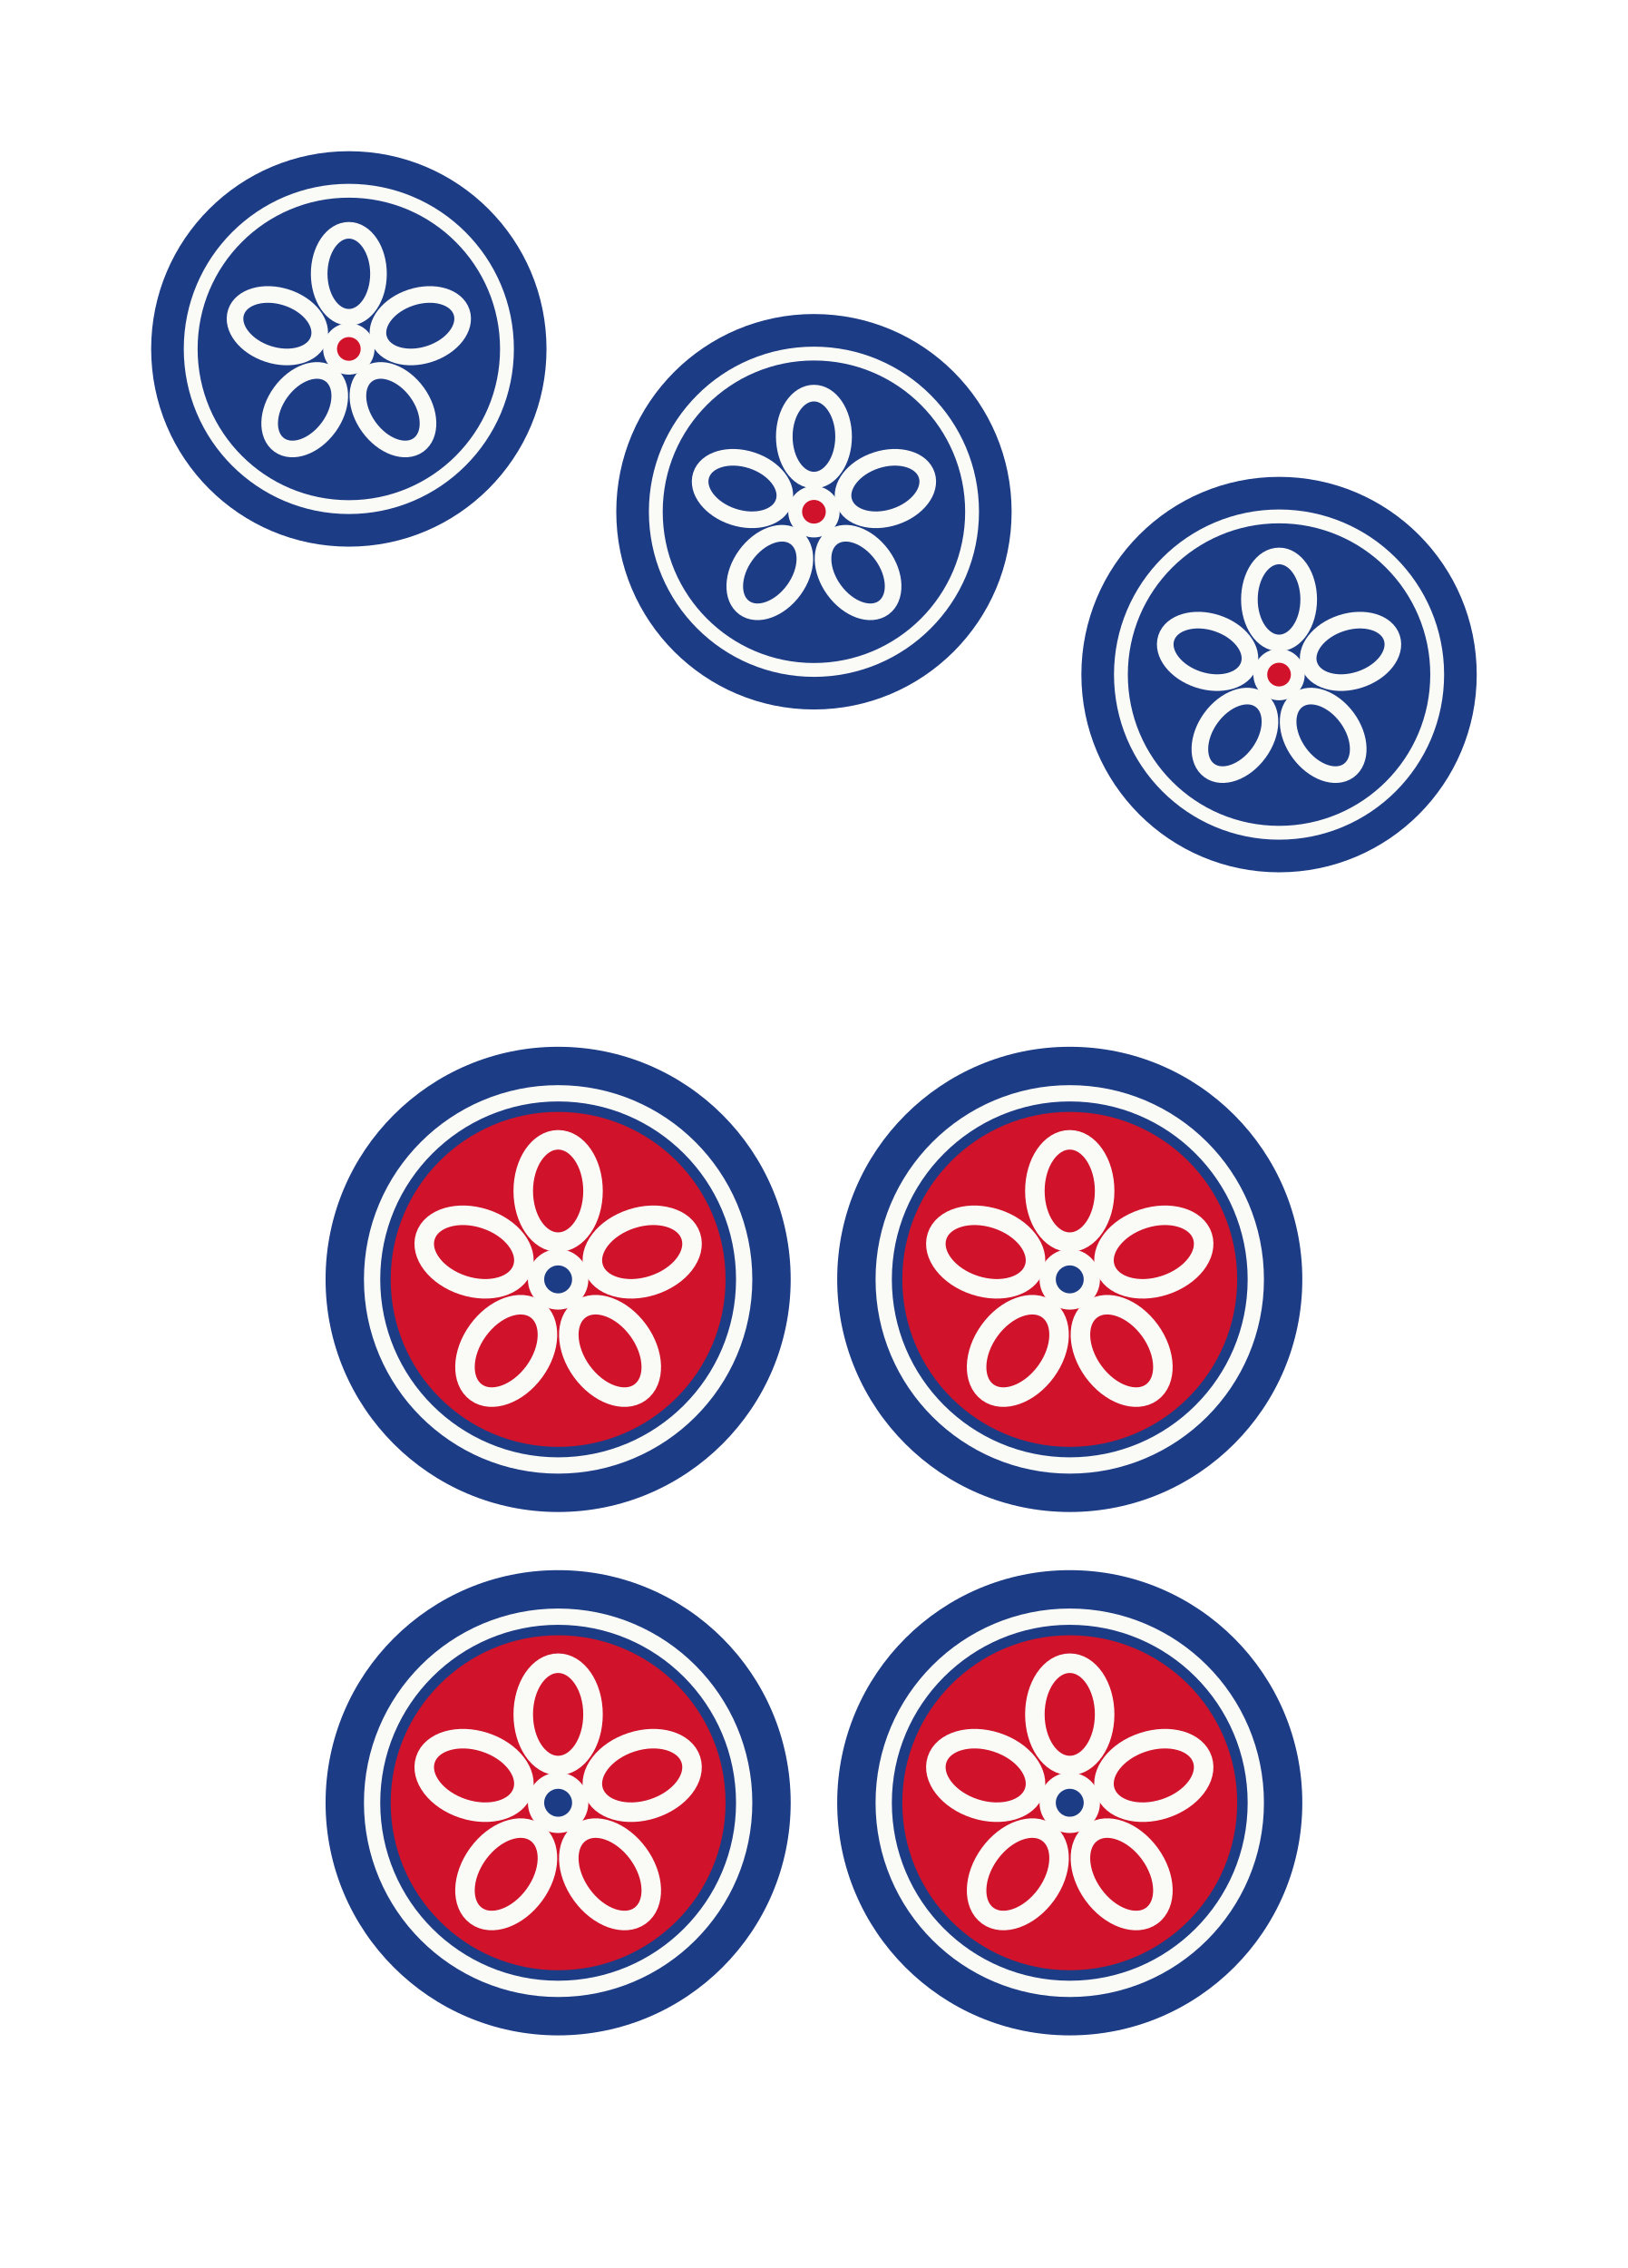
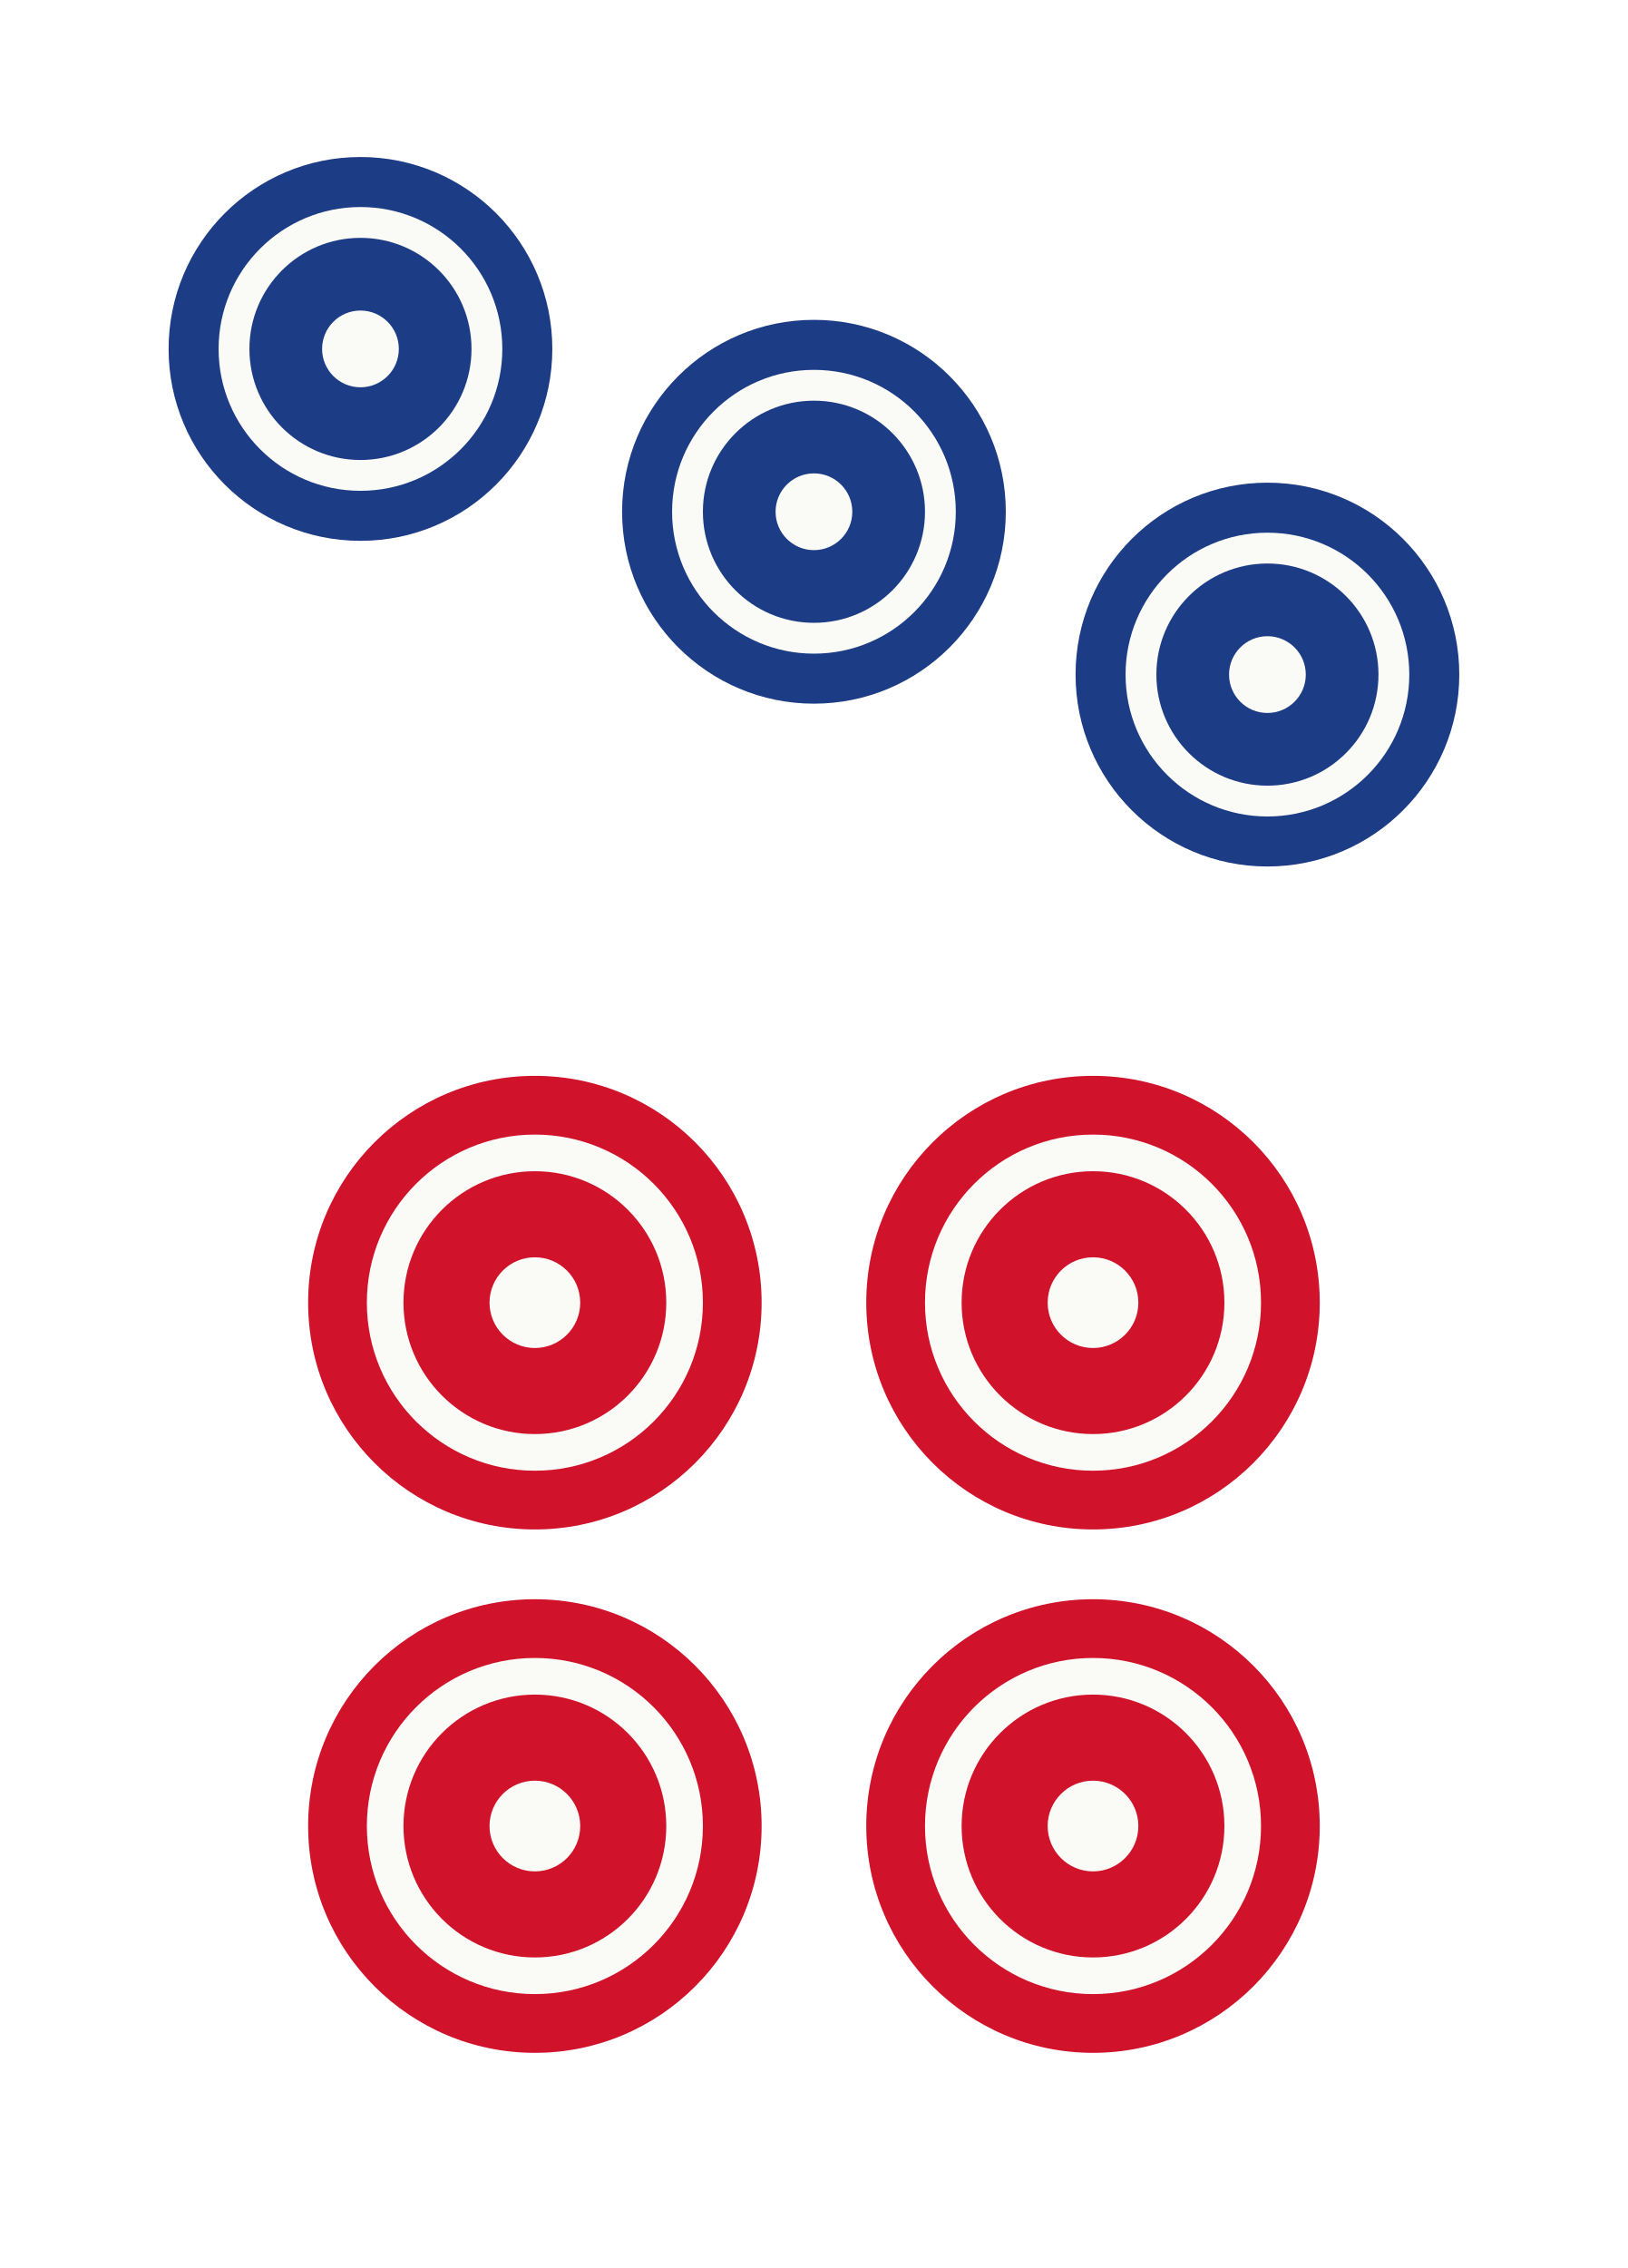
<svg xmlns="http://www.w3.org/2000/svg" viewBox="0 0 280 390" width="280" height="390">
-   <circle cx="60" cy="60" r="34" fill="#1c3c86" />
-   <circle cx="60" cy="60" r="27.20" fill="none" stroke="#fafaf6" stroke-width="2.38" />
-   <ellipse cx="60.00" cy="47.08" rx="5.10" ry="7.48" transform="rotate(0 60.00 47.08)" fill="none" stroke="#fafaf6" stroke-width="2.86" />
-   <ellipse cx="72.29" cy="56.01" rx="5.10" ry="7.48" transform="rotate(72 72.29 56.01)" fill="none" stroke="#fafaf6" stroke-width="2.86" />
-   <ellipse cx="67.59" cy="70.45" rx="5.10" ry="7.48" transform="rotate(144 67.59 70.45)" fill="none" stroke="#fafaf6" stroke-width="2.86" />
-   <ellipse cx="52.41" cy="70.45" rx="5.10" ry="7.48" transform="rotate(216 52.41 70.45)" fill="none" stroke="#fafaf6" stroke-width="2.86" />
-   <ellipse cx="47.71" cy="56.01" rx="5.10" ry="7.48" transform="rotate(288 47.71 56.01)" fill="none" stroke="#fafaf6" stroke-width="2.86" />
-   <circle cx="60" cy="60" r="4.42" fill="#fafaf6" />
-   <circle cx="60" cy="60" r="2.04" fill="#d0122a" />
-   <circle cx="140" cy="88" r="34" fill="#1c3c86" />
-   <circle cx="140" cy="88" r="27.20" fill="none" stroke="#fafaf6" stroke-width="2.38" />
-   <ellipse cx="140.00" cy="75.08" rx="5.10" ry="7.48" transform="rotate(0 140.00 75.08)" fill="none" stroke="#fafaf6" stroke-width="2.86" />
-   <ellipse cx="152.29" cy="84.01" rx="5.10" ry="7.48" transform="rotate(72 152.29 84.01)" fill="none" stroke="#fafaf6" stroke-width="2.86" />
-   <ellipse cx="147.59" cy="98.45" rx="5.10" ry="7.48" transform="rotate(144 147.59 98.45)" fill="none" stroke="#fafaf6" stroke-width="2.86" />
-   <ellipse cx="132.41" cy="98.45" rx="5.10" ry="7.48" transform="rotate(216 132.41 98.45)" fill="none" stroke="#fafaf6" stroke-width="2.86" />
-   <ellipse cx="127.71" cy="84.01" rx="5.10" ry="7.48" transform="rotate(288 127.71 84.01)" fill="none" stroke="#fafaf6" stroke-width="2.86" />
-   <circle cx="140" cy="88" r="4.42" fill="#fafaf6" />
-   <circle cx="140" cy="88" r="2.04" fill="#d0122a" />
-   <circle cx="220" cy="116" r="34" fill="#1c3c86" />
-   <circle cx="220" cy="116" r="27.20" fill="none" stroke="#fafaf6" stroke-width="2.38" />
-   <ellipse cx="220.00" cy="103.08" rx="5.10" ry="7.48" transform="rotate(0 220.00 103.08)" fill="none" stroke="#fafaf6" stroke-width="2.86" />
-   <ellipse cx="232.29" cy="112.01" rx="5.10" ry="7.48" transform="rotate(72 232.29 112.01)" fill="none" stroke="#fafaf6" stroke-width="2.86" />
-   <ellipse cx="227.59" cy="126.45" rx="5.10" ry="7.48" transform="rotate(144 227.59 126.45)" fill="none" stroke="#fafaf6" stroke-width="2.86" />
-   <ellipse cx="212.41" cy="126.45" rx="5.10" ry="7.48" transform="rotate(216 212.41 126.45)" fill="none" stroke="#fafaf6" stroke-width="2.86" />
-   <ellipse cx="207.71" cy="112.01" rx="5.10" ry="7.48" transform="rotate(288 207.71 112.01)" fill="none" stroke="#fafaf6" stroke-width="2.86" />
-   <circle cx="220" cy="116" r="4.42" fill="#fafaf6" />
-   <circle cx="220" cy="116" r="2.04" fill="#d0122a" />
-   <circle cx="96" cy="220" r="40" fill="#1c3c86" />
-   <circle cx="96" cy="220" r="32.00" fill="none" stroke="#fafaf6" stroke-width="2.80" />
-   <circle cx="96" cy="220" r="28.80" fill="#d0122a" />
-   <ellipse cx="96.00" cy="204.80" rx="6.00" ry="8.80" transform="rotate(0 96.00 204.80)" fill="none" stroke="#fafaf6" stroke-width="3.36" />
-   <ellipse cx="110.46" cy="215.30" rx="6.00" ry="8.80" transform="rotate(72 110.46 215.30)" fill="none" stroke="#fafaf6" stroke-width="3.36" />
-   <ellipse cx="104.93" cy="232.30" rx="6.00" ry="8.80" transform="rotate(144 104.93 232.30)" fill="none" stroke="#fafaf6" stroke-width="3.36" />
-   <ellipse cx="87.07" cy="232.30" rx="6.00" ry="8.80" transform="rotate(216 87.07 232.30)" fill="none" stroke="#fafaf6" stroke-width="3.36" />
-   <ellipse cx="81.54" cy="215.30" rx="6.00" ry="8.80" transform="rotate(288 81.54 215.30)" fill="none" stroke="#fafaf6" stroke-width="3.36" />
-   <circle cx="96" cy="220" r="5.20" fill="#fafaf6" />
-   <circle cx="96" cy="220" r="2.40" fill="#1c3c86" />
-   <circle cx="184" cy="220" r="40" fill="#1c3c86" />
-   <circle cx="184" cy="220" r="32.00" fill="none" stroke="#fafaf6" stroke-width="2.80" />
-   <circle cx="184" cy="220" r="28.80" fill="#d0122a" />
-   <ellipse cx="184.00" cy="204.80" rx="6.00" ry="8.80" transform="rotate(0 184.00 204.80)" fill="none" stroke="#fafaf6" stroke-width="3.36" />
-   <ellipse cx="198.46" cy="215.30" rx="6.00" ry="8.80" transform="rotate(72 198.46 215.30)" fill="none" stroke="#fafaf6" stroke-width="3.36" />
-   <ellipse cx="192.93" cy="232.30" rx="6.00" ry="8.80" transform="rotate(144 192.93 232.30)" fill="none" stroke="#fafaf6" stroke-width="3.36" />
-   <ellipse cx="175.07" cy="232.30" rx="6.00" ry="8.80" transform="rotate(216 175.07 232.30)" fill="none" stroke="#fafaf6" stroke-width="3.36" />
-   <ellipse cx="169.54" cy="215.30" rx="6.00" ry="8.80" transform="rotate(288 169.54 215.30)" fill="none" stroke="#fafaf6" stroke-width="3.36" />
-   <circle cx="184" cy="220" r="5.20" fill="#fafaf6" />
-   <circle cx="184" cy="220" r="2.40" fill="#1c3c86" />
-   <circle cx="96" cy="310" r="40" fill="#1c3c86" />
-   <circle cx="96" cy="310" r="32.00" fill="none" stroke="#fafaf6" stroke-width="2.80" />
-   <circle cx="96" cy="310" r="28.80" fill="#d0122a" />
-   <ellipse cx="96.00" cy="294.80" rx="6.00" ry="8.80" transform="rotate(0 96.00 294.80)" fill="none" stroke="#fafaf6" stroke-width="3.36" />
-   <ellipse cx="110.46" cy="305.30" rx="6.00" ry="8.80" transform="rotate(72 110.46 305.30)" fill="none" stroke="#fafaf6" stroke-width="3.36" />
-   <ellipse cx="104.93" cy="322.30" rx="6.00" ry="8.80" transform="rotate(144 104.93 322.30)" fill="none" stroke="#fafaf6" stroke-width="3.36" />
-   <ellipse cx="87.07" cy="322.30" rx="6.00" ry="8.80" transform="rotate(216 87.07 322.30)" fill="none" stroke="#fafaf6" stroke-width="3.36" />
-   <ellipse cx="81.54" cy="305.30" rx="6.00" ry="8.80" transform="rotate(288 81.54 305.30)" fill="none" stroke="#fafaf6" stroke-width="3.36" />
-   <circle cx="96" cy="310" r="5.20" fill="#fafaf6" />
-   <circle cx="96" cy="310" r="2.40" fill="#1c3c86" />
-   <circle cx="184" cy="310" r="40" fill="#1c3c86" />
-   <circle cx="184" cy="310" r="32.00" fill="none" stroke="#fafaf6" stroke-width="2.80" />
-   <circle cx="184" cy="310" r="28.80" fill="#d0122a" />
-   <ellipse cx="184.00" cy="294.80" rx="6.00" ry="8.80" transform="rotate(0 184.00 294.80)" fill="none" stroke="#fafaf6" stroke-width="3.36" />
-   <ellipse cx="198.46" cy="305.30" rx="6.00" ry="8.80" transform="rotate(72 198.46 305.30)" fill="none" stroke="#fafaf6" stroke-width="3.36" />
-   <ellipse cx="192.93" cy="322.30" rx="6.00" ry="8.80" transform="rotate(144 192.93 322.30)" fill="none" stroke="#fafaf6" stroke-width="3.36" />
-   <ellipse cx="175.07" cy="322.30" rx="6.00" ry="8.80" transform="rotate(216 175.07 322.30)" fill="none" stroke="#fafaf6" stroke-width="3.36" />
-   <ellipse cx="169.54" cy="305.30" rx="6.00" ry="8.80" transform="rotate(288 169.54 305.30)" fill="none" stroke="#fafaf6" stroke-width="3.36" />
-   <circle cx="184" cy="310" r="5.20" fill="#fafaf6" />
-   <circle cx="184" cy="310" r="2.40" fill="#1c3c86" />
+   <circle cx="62" cy="60" r="33" fill="#1c3c86" />
+   <circle cx="62" cy="60" r="24.4" fill="#fafaf6" />
+   <circle cx="62" cy="60" r="19.1" fill="#1c3c86" />
+   <circle cx="62" cy="60" r="6.6" fill="#fafaf6" />
+   <circle cx="140" cy="88" r="33" fill="#1c3c86" />
+   <circle cx="140" cy="88" r="24.4" fill="#fafaf6" />
+   <circle cx="140" cy="88" r="19.1" fill="#1c3c86" />
+   <circle cx="140" cy="88" r="6.6" fill="#fafaf6" />
+   <circle cx="218" cy="116" r="33" fill="#1c3c86" />
+   <circle cx="218" cy="116" r="24.4" fill="#fafaf6" />
+   <circle cx="218" cy="116" r="19.1" fill="#1c3c86" />
+   <circle cx="218" cy="116" r="6.6" fill="#fafaf6" />
+   <circle cx="92" cy="224" r="39" fill="#d0122a" />
+   <circle cx="92" cy="224" r="28.9" fill="#fafaf6" />
+   <circle cx="92" cy="224" r="22.6" fill="#d0122a" />
+   <circle cx="92" cy="224" r="7.8" fill="#fafaf6" />
+   <circle cx="188" cy="224" r="39" fill="#d0122a" />
+   <circle cx="188" cy="224" r="28.9" fill="#fafaf6" />
+   <circle cx="188" cy="224" r="22.6" fill="#d0122a" />
+   <circle cx="188" cy="224" r="7.8" fill="#fafaf6" />
+   <circle cx="92" cy="314" r="39" fill="#d0122a" />
+   <circle cx="92" cy="314" r="28.9" fill="#fafaf6" />
+   <circle cx="92" cy="314" r="22.6" fill="#d0122a" />
+   <circle cx="92" cy="314" r="7.8" fill="#fafaf6" />
+   <circle cx="188" cy="314" r="39" fill="#d0122a" />
+   <circle cx="188" cy="314" r="28.9" fill="#fafaf6" />
+   <circle cx="188" cy="314" r="22.6" fill="#d0122a" />
+   <circle cx="188" cy="314" r="7.8" fill="#fafaf6" />
</svg>
